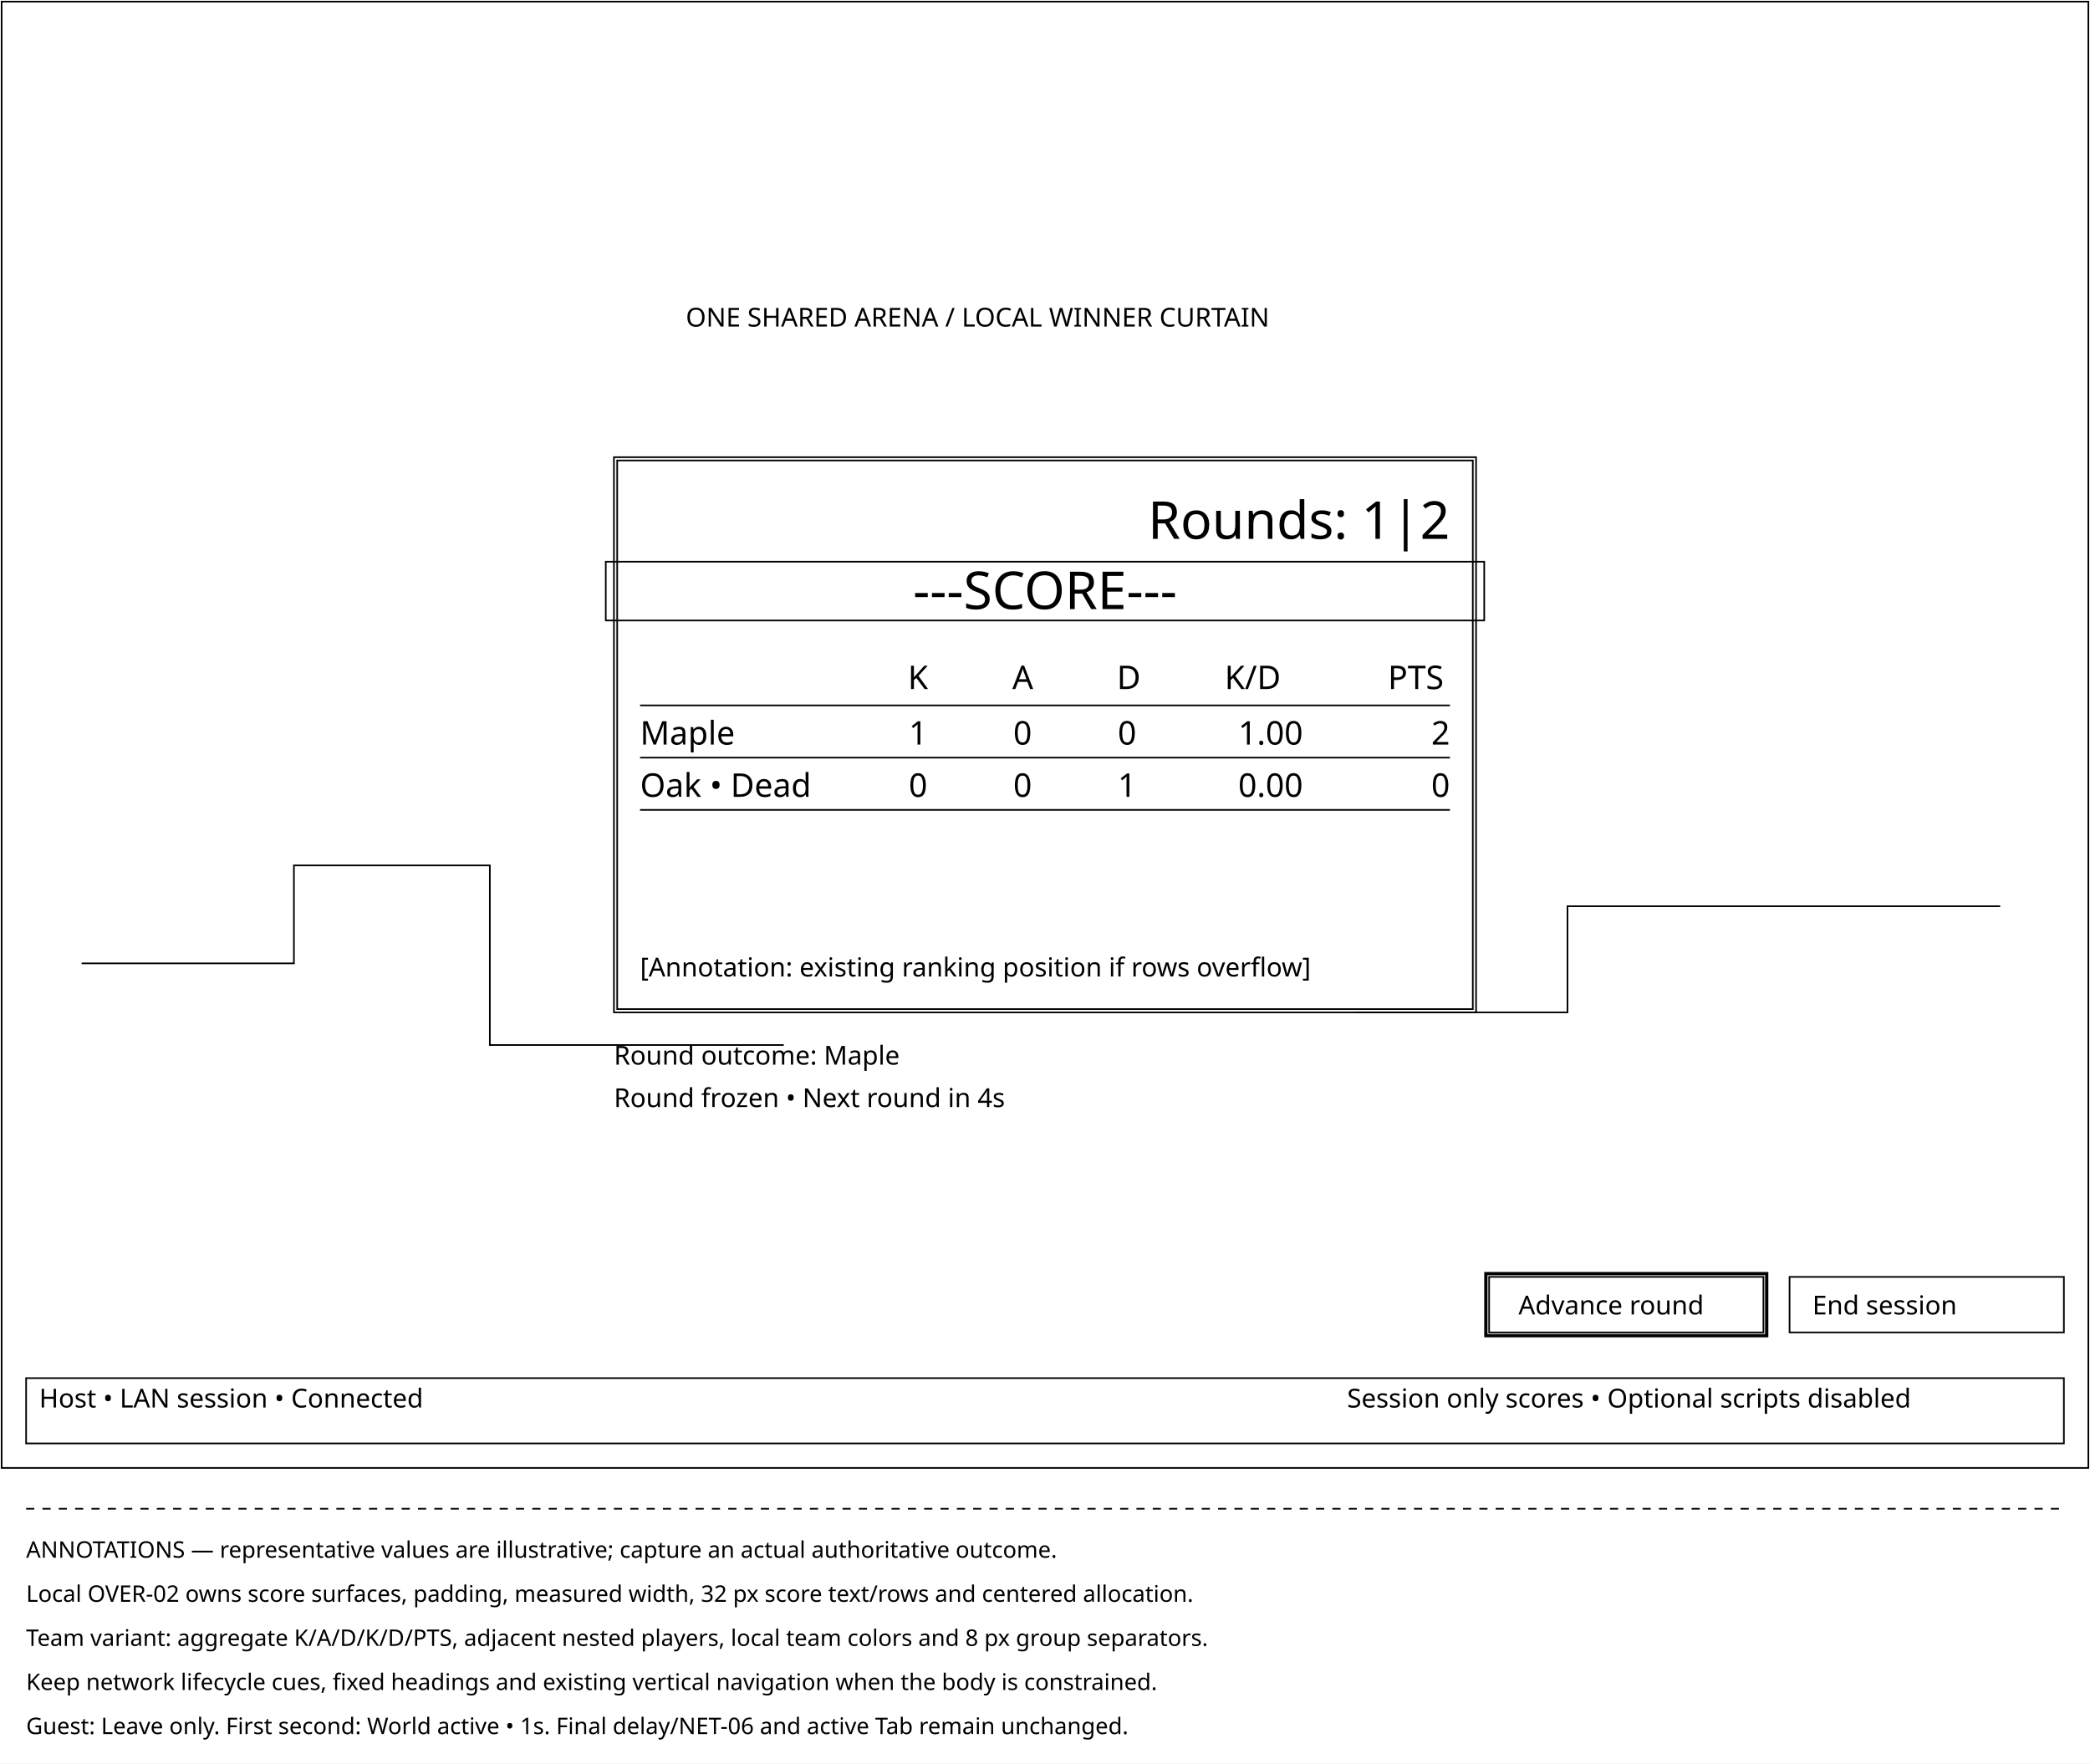
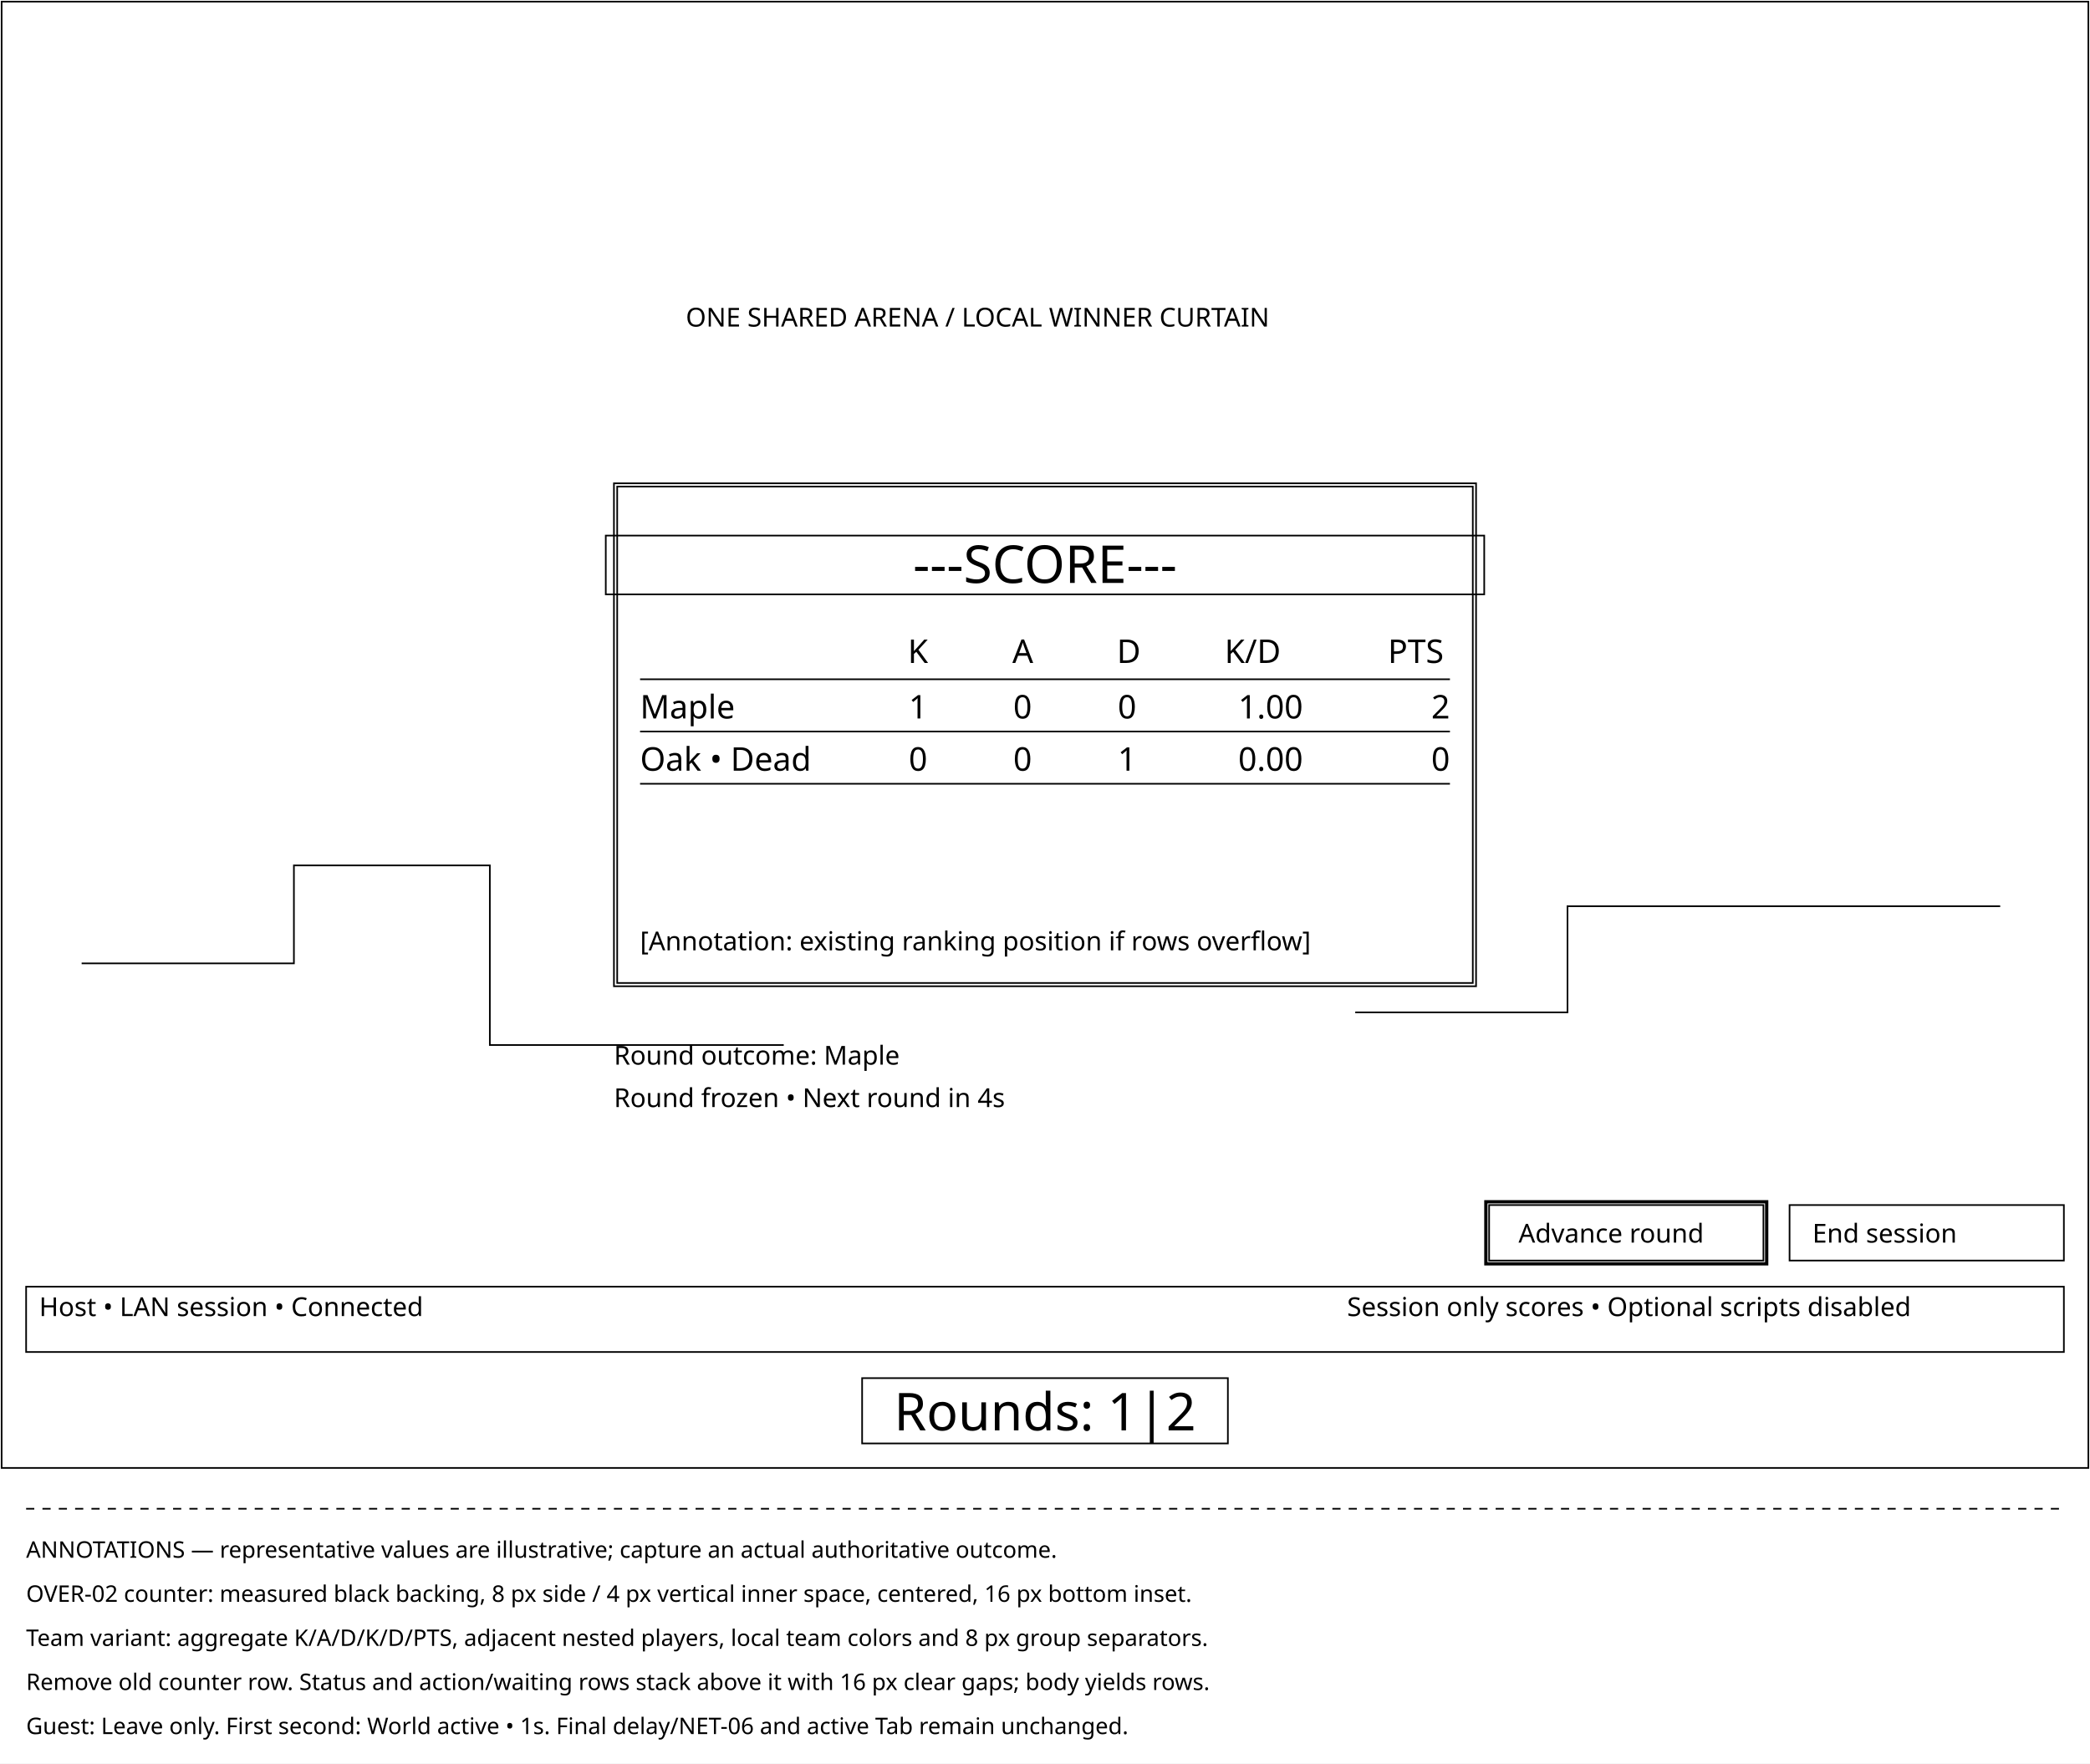
<svg xmlns="http://www.w3.org/2000/svg" width="1280" height="1080" viewBox="0 0 1280 1080">
  <rect width="1280" height="1080" fill="white" />
  <g fill="none" stroke="black">
    <rect x="1" y="1" width="1278" height="898" />
-     <rect x="376" y="280" width="528" height="340" />
-     <rect x="378" y="282" width="524" height="336" />
-     <rect x="371" y="344" width="538" height="36" />
-     <path d="M392 432H888 M392 464H888 M392 496H888" />
+     <rect x="376" y="296" width="528" height="308" />
+     <rect x="378" y="298" width="524" height="304" />
+     <rect x="371" y="328" width="538" height="36" />
+     <path d="M392 416H888 M392 448H888 M392 480H888" />
    <path d="M50 590H180V530H300V640H480 M830 620H960V555H1225" />
-     <rect x="912" y="782" width="168" height="34" />
-     <rect x="1096" y="782" width="168" height="34" />
-     <rect x="910" y="780" width="172" height="38" stroke-width="2" />
-     <rect x="16" y="844" width="1248" height="40" />
+     <rect x="912" y="738" width="168" height="34" />
+     <rect x="1096" y="738" width="168" height="34" />
+     <rect x="910" y="736" width="172" height="38" stroke-width="2" />
+     <rect x="16" y="788" width="1248" height="40" />
+     <rect x="528" y="844" width="224" height="40" />
    <path d="M16 924H1264" stroke-dasharray="5 5" />
  </g>
  <g fill="black" font-family="sans-serif" font-size="32">
-     <text x="888" y="330" text-anchor="end">Rounds: 1|2</text>
-     <text x="640" y="373" text-anchor="middle">---SCORE---</text>
+     <text x="640" y="876" text-anchor="middle">Rounds: 1|2</text>
+     <text x="640" y="357" text-anchor="middle">---SCORE---</text>
  </g>
  <g fill="black" font-family="sans-serif" font-size="20">
-     <text x="556" y="422">K</text>
-     <text x="620" y="422">A</text>
-     <text x="684" y="422">D</text>
-     <text x="750" y="422">K/D</text>
-     <text x="850" y="422">PTS</text>
-     <text x="392" y="456">Maple</text>
-     <text x="568" y="456" text-anchor="end">1</text>
-     <text x="632" y="456" text-anchor="end">0</text>
-     <text x="696" y="456" text-anchor="end">0</text>
-     <text x="798" y="456" text-anchor="end">1.00</text>
-     <text x="888" y="456" text-anchor="end">2</text>
-     <text x="392" y="488">Oak • Dead</text>
-     <text x="568" y="488" text-anchor="end">0</text>
-     <text x="632" y="488" text-anchor="end">0</text>
-     <text x="696" y="488" text-anchor="end">1</text>
-     <text x="798" y="488" text-anchor="end">0.00</text>
-     <text x="888" y="488" text-anchor="end">0</text>
+     <text x="556" y="406">K</text>
+     <text x="620" y="406">A</text>
+     <text x="684" y="406">D</text>
+     <text x="750" y="406">K/D</text>
+     <text x="850" y="406">PTS</text>
+     <text x="392" y="440">Maple</text>
+     <text x="568" y="440" text-anchor="end">1</text>
+     <text x="632" y="440" text-anchor="end">0</text>
+     <text x="696" y="440" text-anchor="end">0</text>
+     <text x="798" y="440" text-anchor="end">1.00</text>
+     <text x="888" y="440" text-anchor="end">2</text>
+     <text x="392" y="472">Oak • Dead</text>
+     <text x="568" y="472" text-anchor="end">0</text>
+     <text x="632" y="472" text-anchor="end">0</text>
+     <text x="696" y="472" text-anchor="end">1</text>
+     <text x="798" y="472" text-anchor="end">0.00</text>
+     <text x="888" y="472" text-anchor="end">0</text>
  </g>
  <g fill="black" font-family="sans-serif" font-size="16">
-     <text x="392" y="598">[Annotation: existing ranking position if rows overflow]</text>
+     <text x="392" y="582">[Annotation: existing ranking position if rows overflow]</text>
    <text x="376" y="652">Round outcome: Maple</text>
    <text x="376" y="678">Round frozen • Next round in 4s</text>
    <text x="420" y="200">ONE SHARED ARENA / LOCAL WINNER CURTAIN</text>
-     <text x="930" y="805">Advance round</text>
-     <text x="1110" y="805">End session</text>
-     <text x="24" y="862">Host • LAN session • Connected</text>
-     <text x="825" y="862">Session only scores • Optional scripts disabled</text>
+     <text x="930" y="761">Advance round</text>
+     <text x="1110" y="761">End session</text>
+     <text x="24" y="806">Host • LAN session • Connected</text>
+     <text x="825" y="806">Session only scores • Optional scripts disabled</text>
  </g>
  <g fill="black" font-family="sans-serif" font-size="14">
    <text x="16" y="954">ANNOTATIONS — representative values are illustrative; capture an actual authoritative outcome.</text>
-     <text x="16" y="981">Local OVER-02 owns score surfaces, padding, measured width, 32 px score text/rows and centered allocation.</text>
+     <text x="16" y="981">OVER-02 counter: measured black backing, 8 px side / 4 px vertical inner space, centered, 16 px bottom inset.</text>
    <text x="16" y="1008">Team variant: aggregate K/A/D/K/D/PTS, adjacent nested players, local team colors and 8 px group separators.</text>
-     <text x="16" y="1035">Keep network lifecycle cues, fixed headings and existing vertical navigation when the body is constrained.</text>
+     <text x="16" y="1035">Remove old counter row. Status and action/waiting rows stack above it with 16 px clear gaps; body yields rows.</text>
    <text x="16" y="1062">Guest: Leave only. First second: World active • 1s. Final delay/NET-06 and active Tab remain unchanged.</text>
  </g>
</svg>
